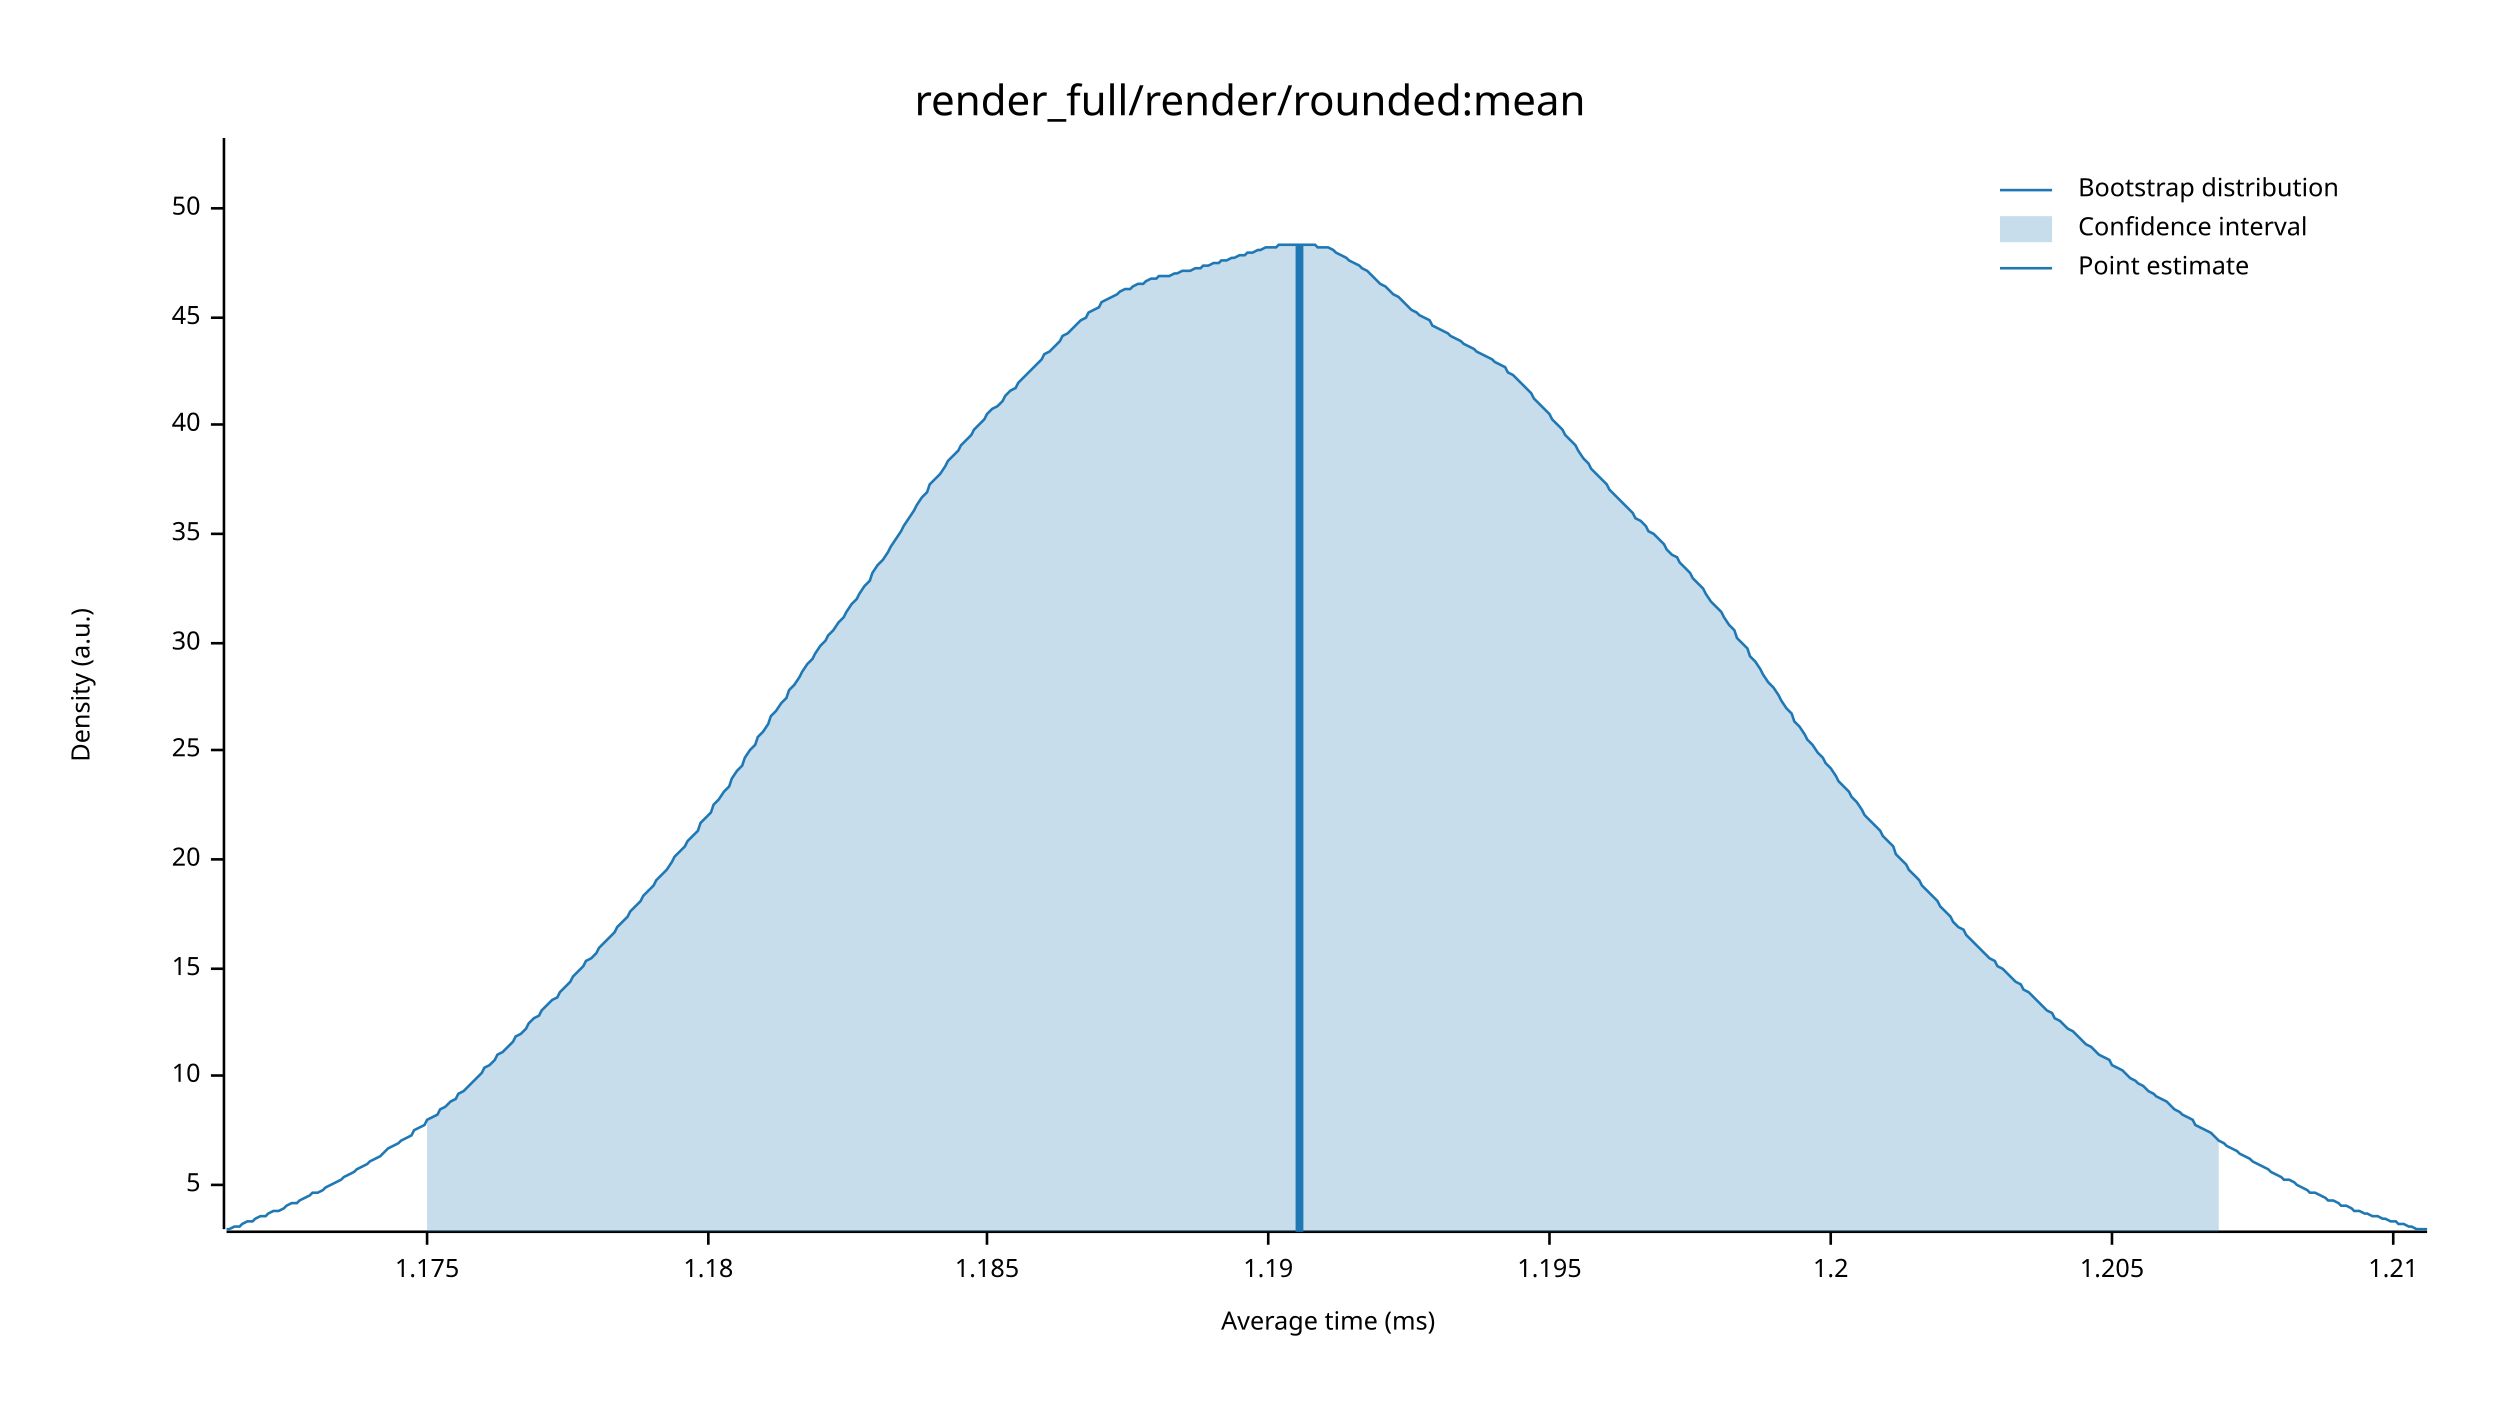
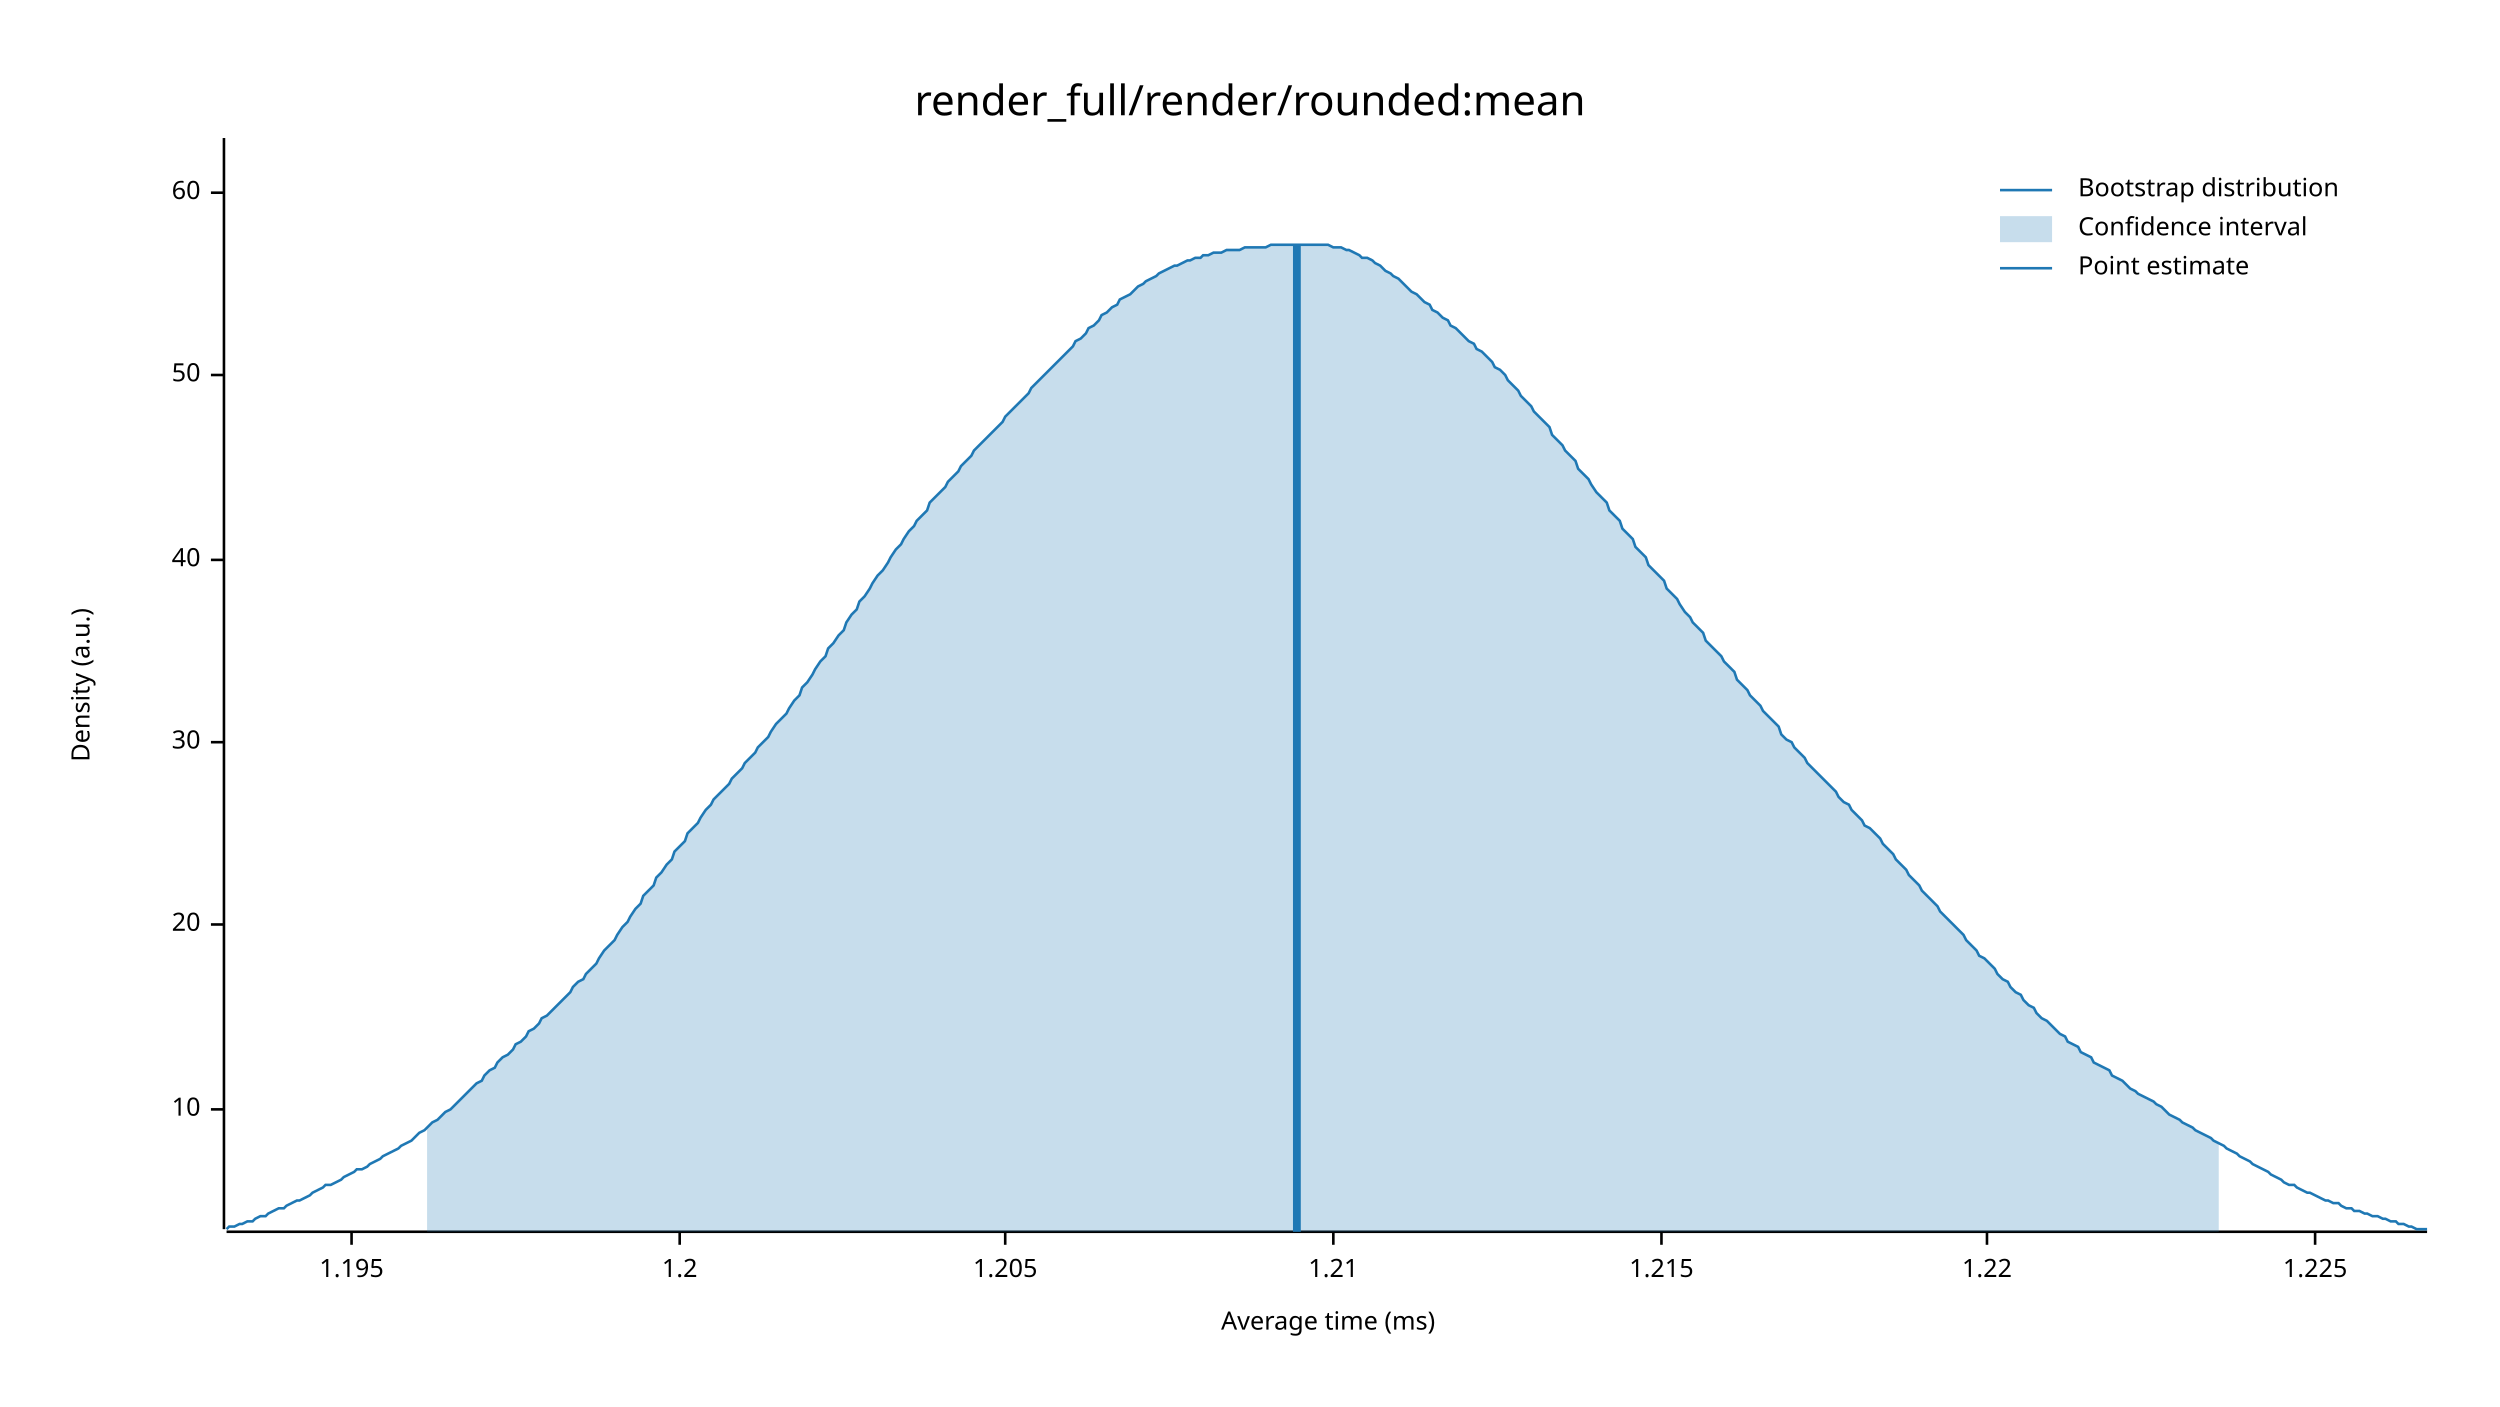
<svg xmlns="http://www.w3.org/2000/svg" width="960" height="540" viewBox="0 0 960 540">
  <text x="480" y="32" dy="0.76em" text-anchor="middle" font-family="sans-serif" font-size="16.129" opacity="1" fill="#000000">
render_full/render/rounded:mean
</text>
  <text x="27" y="263" dy="0.76em" text-anchor="middle" font-family="sans-serif" font-size="9.677" opacity="1" fill="#000000" transform="rotate(270, 27, 263)">
Density (a.u.)
</text>
  <text x="510" y="513" dy="-0.5ex" text-anchor="middle" font-family="sans-serif" font-size="9.677" opacity="1" fill="#000000">
Average time (ms)
</text>
  <polyline fill="none" opacity="1" stroke="#000000" stroke-width="1" points="86,53 86,472 " />
-   <text x="77" y="455" dy="0.5ex" text-anchor="end" font-family="sans-serif" font-size="9.677" opacity="1" fill="#000000">
- 5
- </text>
-   <polyline fill="none" opacity="1" stroke="#000000" stroke-width="1" points="81,455 86,455 " />
-   <text x="77" y="413" dy="0.5ex" text-anchor="end" font-family="sans-serif" font-size="9.677" opacity="1" fill="#000000">
+   <text x="77" y="426" dy="0.5ex" text-anchor="end" font-family="sans-serif" font-size="9.677" opacity="1" fill="#000000">
10
</text>
-   <polyline fill="none" opacity="1" stroke="#000000" stroke-width="1" points="81,413 86,413 " />
-   <text x="77" y="372" dy="0.5ex" text-anchor="end" font-family="sans-serif" font-size="9.677" opacity="1" fill="#000000">
- 15
- </text>
-   <polyline fill="none" opacity="1" stroke="#000000" stroke-width="1" points="81,372 86,372 " />
-   <text x="77" y="330" dy="0.5ex" text-anchor="end" font-family="sans-serif" font-size="9.677" opacity="1" fill="#000000">
+   <polyline fill="none" opacity="1" stroke="#000000" stroke-width="1" points="81,426 86,426 " />
+   <text x="77" y="355" dy="0.5ex" text-anchor="end" font-family="sans-serif" font-size="9.677" opacity="1" fill="#000000">
20
</text>
-   <polyline fill="none" opacity="1" stroke="#000000" stroke-width="1" points="81,330 86,330 " />
-   <text x="77" y="288" dy="0.5ex" text-anchor="end" font-family="sans-serif" font-size="9.677" opacity="1" fill="#000000">
- 25
- </text>
-   <polyline fill="none" opacity="1" stroke="#000000" stroke-width="1" points="81,288 86,288 " />
-   <text x="77" y="247" dy="0.5ex" text-anchor="end" font-family="sans-serif" font-size="9.677" opacity="1" fill="#000000">
+   <polyline fill="none" opacity="1" stroke="#000000" stroke-width="1" points="81,355 86,355 " />
+   <text x="77" y="285" dy="0.5ex" text-anchor="end" font-family="sans-serif" font-size="9.677" opacity="1" fill="#000000">
30
</text>
-   <polyline fill="none" opacity="1" stroke="#000000" stroke-width="1" points="81,247 86,247 " />
-   <text x="77" y="205" dy="0.5ex" text-anchor="end" font-family="sans-serif" font-size="9.677" opacity="1" fill="#000000">
- 35
- </text>
-   <polyline fill="none" opacity="1" stroke="#000000" stroke-width="1" points="81,205 86,205 " />
-   <text x="77" y="163" dy="0.5ex" text-anchor="end" font-family="sans-serif" font-size="9.677" opacity="1" fill="#000000">
+   <polyline fill="none" opacity="1" stroke="#000000" stroke-width="1" points="81,285 86,285 " />
+   <text x="77" y="215" dy="0.5ex" text-anchor="end" font-family="sans-serif" font-size="9.677" opacity="1" fill="#000000">
40
</text>
-   <polyline fill="none" opacity="1" stroke="#000000" stroke-width="1" points="81,163 86,163 " />
-   <text x="77" y="122" dy="0.5ex" text-anchor="end" font-family="sans-serif" font-size="9.677" opacity="1" fill="#000000">
- 45
- </text>
-   <polyline fill="none" opacity="1" stroke="#000000" stroke-width="1" points="81,122 86,122 " />
-   <text x="77" y="80" dy="0.5ex" text-anchor="end" font-family="sans-serif" font-size="9.677" opacity="1" fill="#000000">
+   <polyline fill="none" opacity="1" stroke="#000000" stroke-width="1" points="81,215 86,215 " />
+   <text x="77" y="144" dy="0.5ex" text-anchor="end" font-family="sans-serif" font-size="9.677" opacity="1" fill="#000000">
50
</text>
-   <polyline fill="none" opacity="1" stroke="#000000" stroke-width="1" points="81,80 86,80 " />
+   <polyline fill="none" opacity="1" stroke="#000000" stroke-width="1" points="81,144 86,144 " />
+   <text x="77" y="74" dy="0.5ex" text-anchor="end" font-family="sans-serif" font-size="9.677" opacity="1" fill="#000000">
+ 60
+ </text>
+   <polyline fill="none" opacity="1" stroke="#000000" stroke-width="1" points="81,74 86,74 " />
  <polyline fill="none" opacity="1" stroke="#000000" stroke-width="1" points="87,473 932,473 " />
-   <text x="164" y="483" dy="0.76em" text-anchor="middle" font-family="sans-serif" font-size="9.677" opacity="1" fill="#000000">
- 1.175
- </text>
-   <polyline fill="none" opacity="1" stroke="#000000" stroke-width="1" points="164,473 164,478 " />
-   <text x="272" y="483" dy="0.76em" text-anchor="middle" font-family="sans-serif" font-size="9.677" opacity="1" fill="#000000">
- 1.18
- </text>
-   <polyline fill="none" opacity="1" stroke="#000000" stroke-width="1" points="272,473 272,478 " />
-   <text x="379" y="483" dy="0.76em" text-anchor="middle" font-family="sans-serif" font-size="9.677" opacity="1" fill="#000000">
- 1.185
- </text>
-   <polyline fill="none" opacity="1" stroke="#000000" stroke-width="1" points="379,473 379,478 " />
-   <text x="487" y="483" dy="0.76em" text-anchor="middle" font-family="sans-serif" font-size="9.677" opacity="1" fill="#000000">
- 1.19
- </text>
-   <polyline fill="none" opacity="1" stroke="#000000" stroke-width="1" points="487,473 487,478 " />
-   <text x="595" y="483" dy="0.76em" text-anchor="middle" font-family="sans-serif" font-size="9.677" opacity="1" fill="#000000">
+   <text x="135" y="483" dy="0.76em" text-anchor="middle" font-family="sans-serif" font-size="9.677" opacity="1" fill="#000000">
1.195
</text>
-   <polyline fill="none" opacity="1" stroke="#000000" stroke-width="1" points="595,473 595,478 " />
-   <text x="703" y="483" dy="0.76em" text-anchor="middle" font-family="sans-serif" font-size="9.677" opacity="1" fill="#000000">
+   <polyline fill="none" opacity="1" stroke="#000000" stroke-width="1" points="135,473 135,478 " />
+   <text x="261" y="483" dy="0.76em" text-anchor="middle" font-family="sans-serif" font-size="9.677" opacity="1" fill="#000000">
1.2
</text>
-   <polyline fill="none" opacity="1" stroke="#000000" stroke-width="1" points="703,473 703,478 " />
-   <text x="811" y="483" dy="0.76em" text-anchor="middle" font-family="sans-serif" font-size="9.677" opacity="1" fill="#000000">
+   <polyline fill="none" opacity="1" stroke="#000000" stroke-width="1" points="261,473 261,478 " />
+   <text x="386" y="483" dy="0.76em" text-anchor="middle" font-family="sans-serif" font-size="9.677" opacity="1" fill="#000000">
1.205
</text>
-   <polyline fill="none" opacity="1" stroke="#000000" stroke-width="1" points="811,473 811,478 " />
-   <text x="919" y="483" dy="0.76em" text-anchor="middle" font-family="sans-serif" font-size="9.677" opacity="1" fill="#000000">
+   <polyline fill="none" opacity="1" stroke="#000000" stroke-width="1" points="386,473 386,478 " />
+   <text x="512" y="483" dy="0.76em" text-anchor="middle" font-family="sans-serif" font-size="9.677" opacity="1" fill="#000000">
1.21
</text>
-   <polyline fill="none" opacity="1" stroke="#000000" stroke-width="1" points="919,473 919,478 " />
-   <polyline fill="none" opacity="1" stroke="#1F78B4" stroke-width="1" points="87,472 88,472 90,471 92,471 93,470 95,469 97,469 98,468 100,467 102,467 103,466 105,465 107,465 109,464 110,463 112,462 114,462 115,461 117,460 119,459 120,458 122,458 124,457 125,456 127,455 129,454 131,453 132,452 134,451 136,450 137,449 139,448 141,447 142,446 144,445 146,444 147,443 149,441 151,440 153,439 154,438 156,437 158,436 159,434 161,433 163,432 164,430 166,429 168,428 169,426 171,425 173,423 175,422 176,420 178,419 180,417 181,416 183,414 185,412 186,410 188,409 190,407 191,405 193,404 195,402 197,400 198,398 200,397 202,395 203,393 205,391 207,390 208,388 210,386 212,384 214,383 215,381 217,379 219,377 220,375 222,373 224,371 225,369 227,368 229,366 230,364 232,362 234,360 236,358 237,356 239,354 241,352 242,350 244,348 246,346 247,344 249,342 251,340 252,338 254,336 256,334 258,331 259,329 261,327 263,325 264,323 266,321 268,319 269,316 271,314 273,312 274,309 276,307 278,304 280,302 281,299 283,296 285,294 286,291 288,288 290,286 291,283 293,281 295,278 296,275 298,273 300,270 302,268 303,265 305,263 307,260 308,258 310,255 312,253 313,251 315,248 317,246 318,244 320,242 322,239 324,237 325,235 327,232 329,230 330,228 332,225 334,223 335,220 337,217 339,215 341,212 342,210 344,207 346,204 347,202 349,199 351,196 352,194 354,191 356,189 357,186 359,184 361,182 363,179 364,177 366,175 368,173 369,171 371,169 373,167 374,165 376,163 378,161 379,159 381,157 383,156 385,154 386,152 388,150 390,149 391,147 393,145 395,143 396,142 398,140 400,138 401,136 403,135 405,133 407,131 408,129 410,128 412,126 413,125 415,123 417,122 418,120 420,119 422,118 423,116 425,115 427,114 429,113 430,112 432,111 434,111 435,110 437,109 439,109 440,108 442,107 444,107 445,106 447,106 449,106 451,105 452,105 454,104 456,104 457,104 459,103 461,103 462,102 464,102 466,101 468,101 469,100 471,100 473,99 474,99 476,98 478,98 479,97 481,97 483,96 484,96 486,95 488,95 490,95 491,94 493,94 495,94 496,94 498,94 500,94 501,94 503,94 505,94 506,95 508,95 510,95 512,96 513,97 515,98 517,99 518,100 520,101 522,102 523,103 525,104 527,106 528,107 530,109 532,110 534,112 535,113 537,114 539,116 540,117 542,119 544,120 545,121 547,122 549,123 550,125 552,126 554,127 556,128 557,129 559,130 561,131 562,132 564,133 566,134 567,135 569,136 571,137 573,138 574,139 576,140 578,141 579,143 581,144 583,146 584,147 586,149 588,151 589,153 591,155 593,157 595,159 596,161 598,163 600,165 601,167 603,169 605,171 606,173 608,176 610,178 611,180 613,182 615,184 617,186 618,188 620,190 622,192 623,193 625,195 627,197 628,199 630,200 632,202 633,204 635,205 637,207 639,209 640,211 642,213 644,214 645,216 647,218 649,220 650,222 652,224 654,226 655,228 657,231 659,233 661,235 662,237 664,240 666,242 667,245 669,247 671,249 672,252 674,254 676,257 677,259 679,262 681,264 683,267 684,269 686,272 688,274 689,277 691,279 693,282 694,284 696,286 698,289 700,291 701,293 703,295 705,298 706,300 708,302 710,304 711,306 713,308 715,311 716,313 718,315 720,317 722,319 723,321 725,323 727,325 728,328 730,330 732,332 733,334 735,336 737,338 738,340 740,342 742,344 744,346 745,348 747,350 749,352 750,354 752,356 754,357 755,359 757,361 759,363 760,364 762,366 764,368 766,369 767,371 769,372 771,374 772,375 774,377 776,378 777,380 779,381 781,383 782,384 784,386 786,388 788,389 789,391 791,392 793,394 794,395 796,396 798,398 799,399 801,401 803,402 804,403 806,405 808,406 810,407 811,409 813,410 815,411 816,412 818,414 820,415 821,416 823,417 825,419 827,420 828,421 830,422 832,423 833,424 835,426 837,427 838,428 840,429 842,430 843,432 845,433 847,434 849,435 850,436 852,438 854,439 855,440 857,441 859,442 860,443 862,444 864,445 865,446 867,447 869,448 871,449 872,450 874,451 876,452 877,453 879,453 881,454 882,455 884,456 886,457 887,458 889,458 891,459 893,460 894,461 896,461 898,462 899,463 901,463 903,464 904,465 906,465 908,466 909,466 911,467 913,467 915,468 916,468 918,469 920,469 921,470 923,470 925,471 926,471 928,472 930,472 932,472 " />
-   <polygon opacity="0.25" fill="#1F78B4" points="164,430 166,429 168,428 169,426 171,425 173,423 175,422 176,420 178,419 180,417 181,416 183,414 185,412 186,410 188,409 190,407 191,405 193,404 195,402 197,400 198,398 200,397 202,395 203,393 205,391 207,390 208,388 210,386 212,384 214,383 215,381 217,379 219,377 220,375 222,373 224,371 225,369 227,368 229,366 230,364 232,362 234,360 236,358 237,356 239,354 241,352 242,350 244,348 246,346 247,344 249,342 251,340 252,338 254,336 256,334 258,331 259,329 261,327 263,325 264,323 266,321 268,319 269,316 271,314 273,312 274,309 276,307 278,304 280,302 281,299 283,296 285,294 286,291 288,288 290,286 291,283 293,281 295,278 296,275 298,273 300,270 302,268 303,265 305,263 307,260 308,258 310,255 312,253 313,251 315,248 317,246 318,244 320,242 322,239 324,237 325,235 327,232 329,230 330,228 332,225 334,223 335,220 337,217 339,215 341,212 342,210 344,207 346,204 347,202 349,199 351,196 352,194 354,191 356,189 357,186 359,184 361,182 363,179 364,177 366,175 368,173 369,171 371,169 373,167 374,165 376,163 378,161 379,159 381,157 383,156 385,154 386,152 388,150 390,149 391,147 393,145 395,143 396,142 398,140 400,138 401,136 403,135 405,133 407,131 408,129 410,128 412,126 413,125 415,123 417,122 418,120 420,119 422,118 423,116 425,115 427,114 429,113 430,112 432,111 434,111 435,110 437,109 439,109 440,108 442,107 444,107 445,106 447,106 449,106 451,105 452,105 454,104 456,104 457,104 459,103 461,103 462,102 464,102 466,101 468,101 469,100 471,100 473,99 474,99 476,98 478,98 479,97 481,97 483,96 484,96 486,95 488,95 490,95 491,94 493,94 495,94 496,94 498,94 500,94 501,94 503,94 505,94 506,95 508,95 510,95 512,96 513,97 515,98 517,99 518,100 520,101 522,102 523,103 525,104 527,106 528,107 530,109 532,110 534,112 535,113 537,114 539,116 540,117 542,119 544,120 545,121 547,122 549,123 550,125 552,126 554,127 556,128 557,129 559,130 561,131 562,132 564,133 566,134 567,135 569,136 571,137 573,138 574,139 576,140 578,141 579,143 581,144 583,146 584,147 586,149 588,151 589,153 591,155 593,157 595,159 596,161 598,163 600,165 601,167 603,169 605,171 606,173 608,176 610,178 611,180 613,182 615,184 617,186 618,188 620,190 622,192 623,193 625,195 627,197 628,199 630,200 632,202 633,204 635,205 637,207 639,209 640,211 642,213 644,214 645,216 647,218 649,220 650,222 652,224 654,226 655,228 657,231 659,233 661,235 662,237 664,240 666,242 667,245 669,247 671,249 672,252 674,254 676,257 677,259 679,262 681,264 683,267 684,269 686,272 688,274 689,277 691,279 693,282 694,284 696,286 698,289 700,291 701,293 703,295 705,298 706,300 708,302 710,304 711,306 713,308 715,311 716,313 718,315 720,317 722,319 723,321 725,323 727,325 728,328 730,330 732,332 733,334 735,336 737,338 738,340 740,342 742,344 744,346 745,348 747,350 749,352 750,354 752,356 754,357 755,359 757,361 759,363 760,364 762,366 764,368 766,369 767,371 769,372 771,374 772,375 774,377 776,378 777,380 779,381 781,383 782,384 784,386 786,388 788,389 789,391 791,392 793,394 794,395 796,396 798,398 799,399 801,401 803,402 804,403 806,405 808,406 810,407 811,409 813,410 815,411 816,412 818,414 820,415 821,416 823,417 825,419 827,420 828,421 830,422 832,423 833,424 835,426 837,427 838,428 840,429 842,430 843,432 845,433 847,434 849,435 850,436 852,438 852,473 164,473 " />
-   <polyline fill="none" opacity="1" stroke="#1F78B4" stroke-width="3" points="499,473 499,94 " />
+   <polyline fill="none" opacity="1" stroke="#000000" stroke-width="1" points="512,473 512,478 " />
+   <text x="638" y="483" dy="0.76em" text-anchor="middle" font-family="sans-serif" font-size="9.677" opacity="1" fill="#000000">
+ 1.215
+ </text>
+   <polyline fill="none" opacity="1" stroke="#000000" stroke-width="1" points="638,473 638,478 " />
+   <text x="763" y="483" dy="0.76em" text-anchor="middle" font-family="sans-serif" font-size="9.677" opacity="1" fill="#000000">
+ 1.22
+ </text>
+   <polyline fill="none" opacity="1" stroke="#000000" stroke-width="1" points="763,473 763,478 " />
+   <text x="889" y="483" dy="0.76em" text-anchor="middle" font-family="sans-serif" font-size="9.677" opacity="1" fill="#000000">
+ 1.225
+ </text>
+   <polyline fill="none" opacity="1" stroke="#000000" stroke-width="1" points="889,473 889,478 " />
+   <polyline fill="none" opacity="1" stroke="#1F78B4" stroke-width="1" points="87,472 88,471 90,471 92,470 93,470 95,469 97,469 98,468 100,467 102,467 103,466 105,465 107,464 109,464 110,463 112,462 114,461 115,461 117,460 119,459 120,458 122,457 124,456 125,455 127,455 129,454 131,453 132,452 134,451 136,450 137,449 139,449 141,448 142,447 144,446 146,445 147,444 149,443 151,442 153,441 154,440 156,439 158,438 159,437 161,435 163,434 164,433 166,431 168,430 169,429 171,427 173,426 175,424 176,423 178,421 180,419 181,418 183,416 185,415 186,413 188,411 190,410 191,408 193,406 195,405 197,403 198,401 200,400 202,398 203,396 205,395 207,393 208,391 210,390 212,388 214,386 215,385 217,383 219,381 220,379 222,377 224,376 225,374 227,372 229,370 230,368 232,365 234,363 236,361 237,359 239,356 241,354 242,352 244,349 246,347 247,344 249,342 251,340 252,337 254,335 256,332 258,330 259,327 261,325 263,323 264,320 266,318 268,316 269,314 271,311 273,309 274,307 276,305 278,303 280,301 281,299 283,297 285,295 286,293 288,291 290,289 291,287 293,285 295,283 296,281 298,278 300,276 302,274 303,272 305,269 307,267 308,264 310,262 312,259 313,257 315,254 317,252 318,249 320,247 322,244 324,242 325,239 327,236 329,234 330,231 332,229 334,226 335,224 337,221 339,219 341,216 342,214 344,211 346,209 347,207 349,204 351,202 352,200 354,198 356,196 357,193 359,191 361,189 363,187 364,185 366,183 368,181 369,179 371,177 373,175 374,173 376,171 378,169 379,168 381,166 383,164 385,162 386,160 388,158 390,156 391,155 393,153 395,151 396,149 398,147 400,145 401,144 403,142 405,140 407,138 408,137 410,135 412,133 413,131 415,130 417,128 418,126 420,125 422,123 423,121 425,120 427,118 429,117 430,115 432,114 434,113 435,112 437,110 439,109 440,108 442,107 444,106 445,105 447,104 449,103 451,102 452,102 454,101 456,100 457,100 459,99 461,99 462,98 464,98 466,97 468,97 469,97 471,96 473,96 474,96 476,96 478,95 479,95 481,95 483,95 484,95 486,95 488,94 490,94 491,94 493,94 495,94 496,94 498,94 500,94 501,94 503,94 505,94 506,94 508,94 510,94 512,95 513,95 515,95 517,96 518,96 520,97 522,98 523,99 525,99 527,100 528,101 530,102 532,104 534,105 535,106 537,107 539,109 540,110 542,112 544,113 545,114 547,116 549,117 550,119 552,120 554,122 556,123 557,125 559,126 561,128 562,129 564,131 566,132 567,134 569,135 571,137 573,139 574,141 576,142 578,144 579,146 581,148 583,150 584,152 586,154 588,156 589,158 591,160 593,162 595,164 596,167 598,169 600,171 601,173 603,175 605,177 606,180 608,182 610,184 611,186 613,189 615,191 617,193 618,196 620,198 622,200 623,203 625,205 627,207 628,210 630,212 632,214 633,217 635,219 637,221 639,223 640,226 642,228 644,230 645,232 647,235 649,237 650,239 652,241 654,243 655,246 657,248 659,250 661,252 662,254 664,256 666,258 667,261 669,263 671,265 672,267 674,269 676,271 677,273 679,275 681,277 683,279 684,282 686,284 688,285 689,287 691,289 693,291 694,293 696,295 698,297 700,299 701,300 703,302 705,304 706,306 708,308 710,309 711,311 713,313 715,315 716,317 718,318 720,320 722,322 723,324 725,326 727,328 728,330 730,332 732,334 733,336 735,338 737,340 738,342 740,344 742,346 744,348 745,350 747,352 749,354 750,355 752,357 754,359 755,361 757,363 759,365 760,367 762,368 764,370 766,372 767,374 769,376 771,377 772,379 774,381 776,382 777,384 779,386 781,387 782,389 784,391 786,392 788,394 789,395 791,397 793,398 794,400 796,401 798,402 799,404 801,405 803,406 804,408 806,409 808,410 810,411 811,413 813,414 815,415 816,416 818,418 820,419 821,420 823,421 825,422 827,423 828,424 830,425 832,427 833,428 835,429 837,430 838,431 840,432 842,433 843,434 845,435 847,436 849,437 850,438 852,439 854,440 855,441 857,442 859,443 860,444 862,445 864,446 865,447 867,448 869,449 871,450 872,451 874,452 876,453 877,454 879,455 881,455 882,456 884,457 886,458 887,458 889,459 891,460 893,461 894,461 896,462 898,462 899,463 901,464 903,464 904,465 906,465 908,466 909,466 911,467 913,467 915,468 916,468 918,469 920,469 921,470 923,470 925,471 926,471 928,472 930,472 932,472 " />
+   <polygon opacity="0.25" fill="#1F78B4" points="164,433 166,431 168,430 169,429 171,427 173,426 175,424 176,423 178,421 180,419 181,418 183,416 185,415 186,413 188,411 190,410 191,408 193,406 195,405 197,403 198,401 200,400 202,398 203,396 205,395 207,393 208,391 210,390 212,388 214,386 215,385 217,383 219,381 220,379 222,377 224,376 225,374 227,372 229,370 230,368 232,365 234,363 236,361 237,359 239,356 241,354 242,352 244,349 246,347 247,344 249,342 251,340 252,337 254,335 256,332 258,330 259,327 261,325 263,323 264,320 266,318 268,316 269,314 271,311 273,309 274,307 276,305 278,303 280,301 281,299 283,297 285,295 286,293 288,291 290,289 291,287 293,285 295,283 296,281 298,278 300,276 302,274 303,272 305,269 307,267 308,264 310,262 312,259 313,257 315,254 317,252 318,249 320,247 322,244 324,242 325,239 327,236 329,234 330,231 332,229 334,226 335,224 337,221 339,219 341,216 342,214 344,211 346,209 347,207 349,204 351,202 352,200 354,198 356,196 357,193 359,191 361,189 363,187 364,185 366,183 368,181 369,179 371,177 373,175 374,173 376,171 378,169 379,168 381,166 383,164 385,162 386,160 388,158 390,156 391,155 393,153 395,151 396,149 398,147 400,145 401,144 403,142 405,140 407,138 408,137 410,135 412,133 413,131 415,130 417,128 418,126 420,125 422,123 423,121 425,120 427,118 429,117 430,115 432,114 434,113 435,112 437,110 439,109 440,108 442,107 444,106 445,105 447,104 449,103 451,102 452,102 454,101 456,100 457,100 459,99 461,99 462,98 464,98 466,97 468,97 469,97 471,96 473,96 474,96 476,96 478,95 479,95 481,95 483,95 484,95 486,95 488,94 490,94 491,94 493,94 495,94 496,94 498,94 500,94 501,94 503,94 505,94 506,94 508,94 510,94 512,95 513,95 515,95 517,96 518,96 520,97 522,98 523,99 525,99 527,100 528,101 530,102 532,104 534,105 535,106 537,107 539,109 540,110 542,112 544,113 545,114 547,116 549,117 550,119 552,120 554,122 556,123 557,125 559,126 561,128 562,129 564,131 566,132 567,134 569,135 571,137 573,139 574,141 576,142 578,144 579,146 581,148 583,150 584,152 586,154 588,156 589,158 591,160 593,162 595,164 596,167 598,169 600,171 601,173 603,175 605,177 606,180 608,182 610,184 611,186 613,189 615,191 617,193 618,196 620,198 622,200 623,203 625,205 627,207 628,210 630,212 632,214 633,217 635,219 637,221 639,223 640,226 642,228 644,230 645,232 647,235 649,237 650,239 652,241 654,243 655,246 657,248 659,250 661,252 662,254 664,256 666,258 667,261 669,263 671,265 672,267 674,269 676,271 677,273 679,275 681,277 683,279 684,282 686,284 688,285 689,287 691,289 693,291 694,293 696,295 698,297 700,299 701,300 703,302 705,304 706,306 708,308 710,309 711,311 713,313 715,315 716,317 718,318 720,320 722,322 723,324 725,326 727,328 728,330 730,332 732,334 733,336 735,338 737,340 738,342 740,344 742,346 744,348 745,350 747,352 749,354 750,355 752,357 754,359 755,361 757,363 759,365 760,367 762,368 764,370 766,372 767,374 769,376 771,377 772,379 774,381 776,382 777,384 779,386 781,387 782,389 784,391 786,392 788,394 789,395 791,397 793,398 794,400 796,401 798,402 799,404 801,405 803,406 804,408 806,409 808,410 810,411 811,413 813,414 815,415 816,416 818,418 820,419 821,420 823,421 825,422 827,423 828,424 830,425 832,427 833,428 835,429 837,430 838,431 840,432 842,433 843,434 845,435 847,436 849,437 850,438 852,439 852,473 164,473 " />
+   <polyline fill="none" opacity="1" stroke="#1F78B4" stroke-width="3" points="498,473 498,94 " />
  <text x="798" y="68" dy="0.76em" text-anchor="start" font-family="sans-serif" font-size="9.677" opacity="1" fill="#000000">
Bootstrap distribution
</text>
  <text x="798" y="83" dy="0.76em" text-anchor="start" font-family="sans-serif" font-size="9.677" opacity="1" fill="#000000">
Confidence interval
</text>
  <text x="798" y="98" dy="0.76em" text-anchor="start" font-family="sans-serif" font-size="9.677" opacity="1" fill="#000000">
Point estimate
</text>
  <polyline fill="none" opacity="1" stroke="#1F78B4" stroke-width="1" points="768,73 788,73 " />
  <rect x="768" y="83" width="20" height="10" opacity="0.25" fill="#1F78B4" stroke="none" />
  <polyline fill="none" opacity="1" stroke="#1F78B4" stroke-width="1" points="768,103 788,103 " />
</svg>
